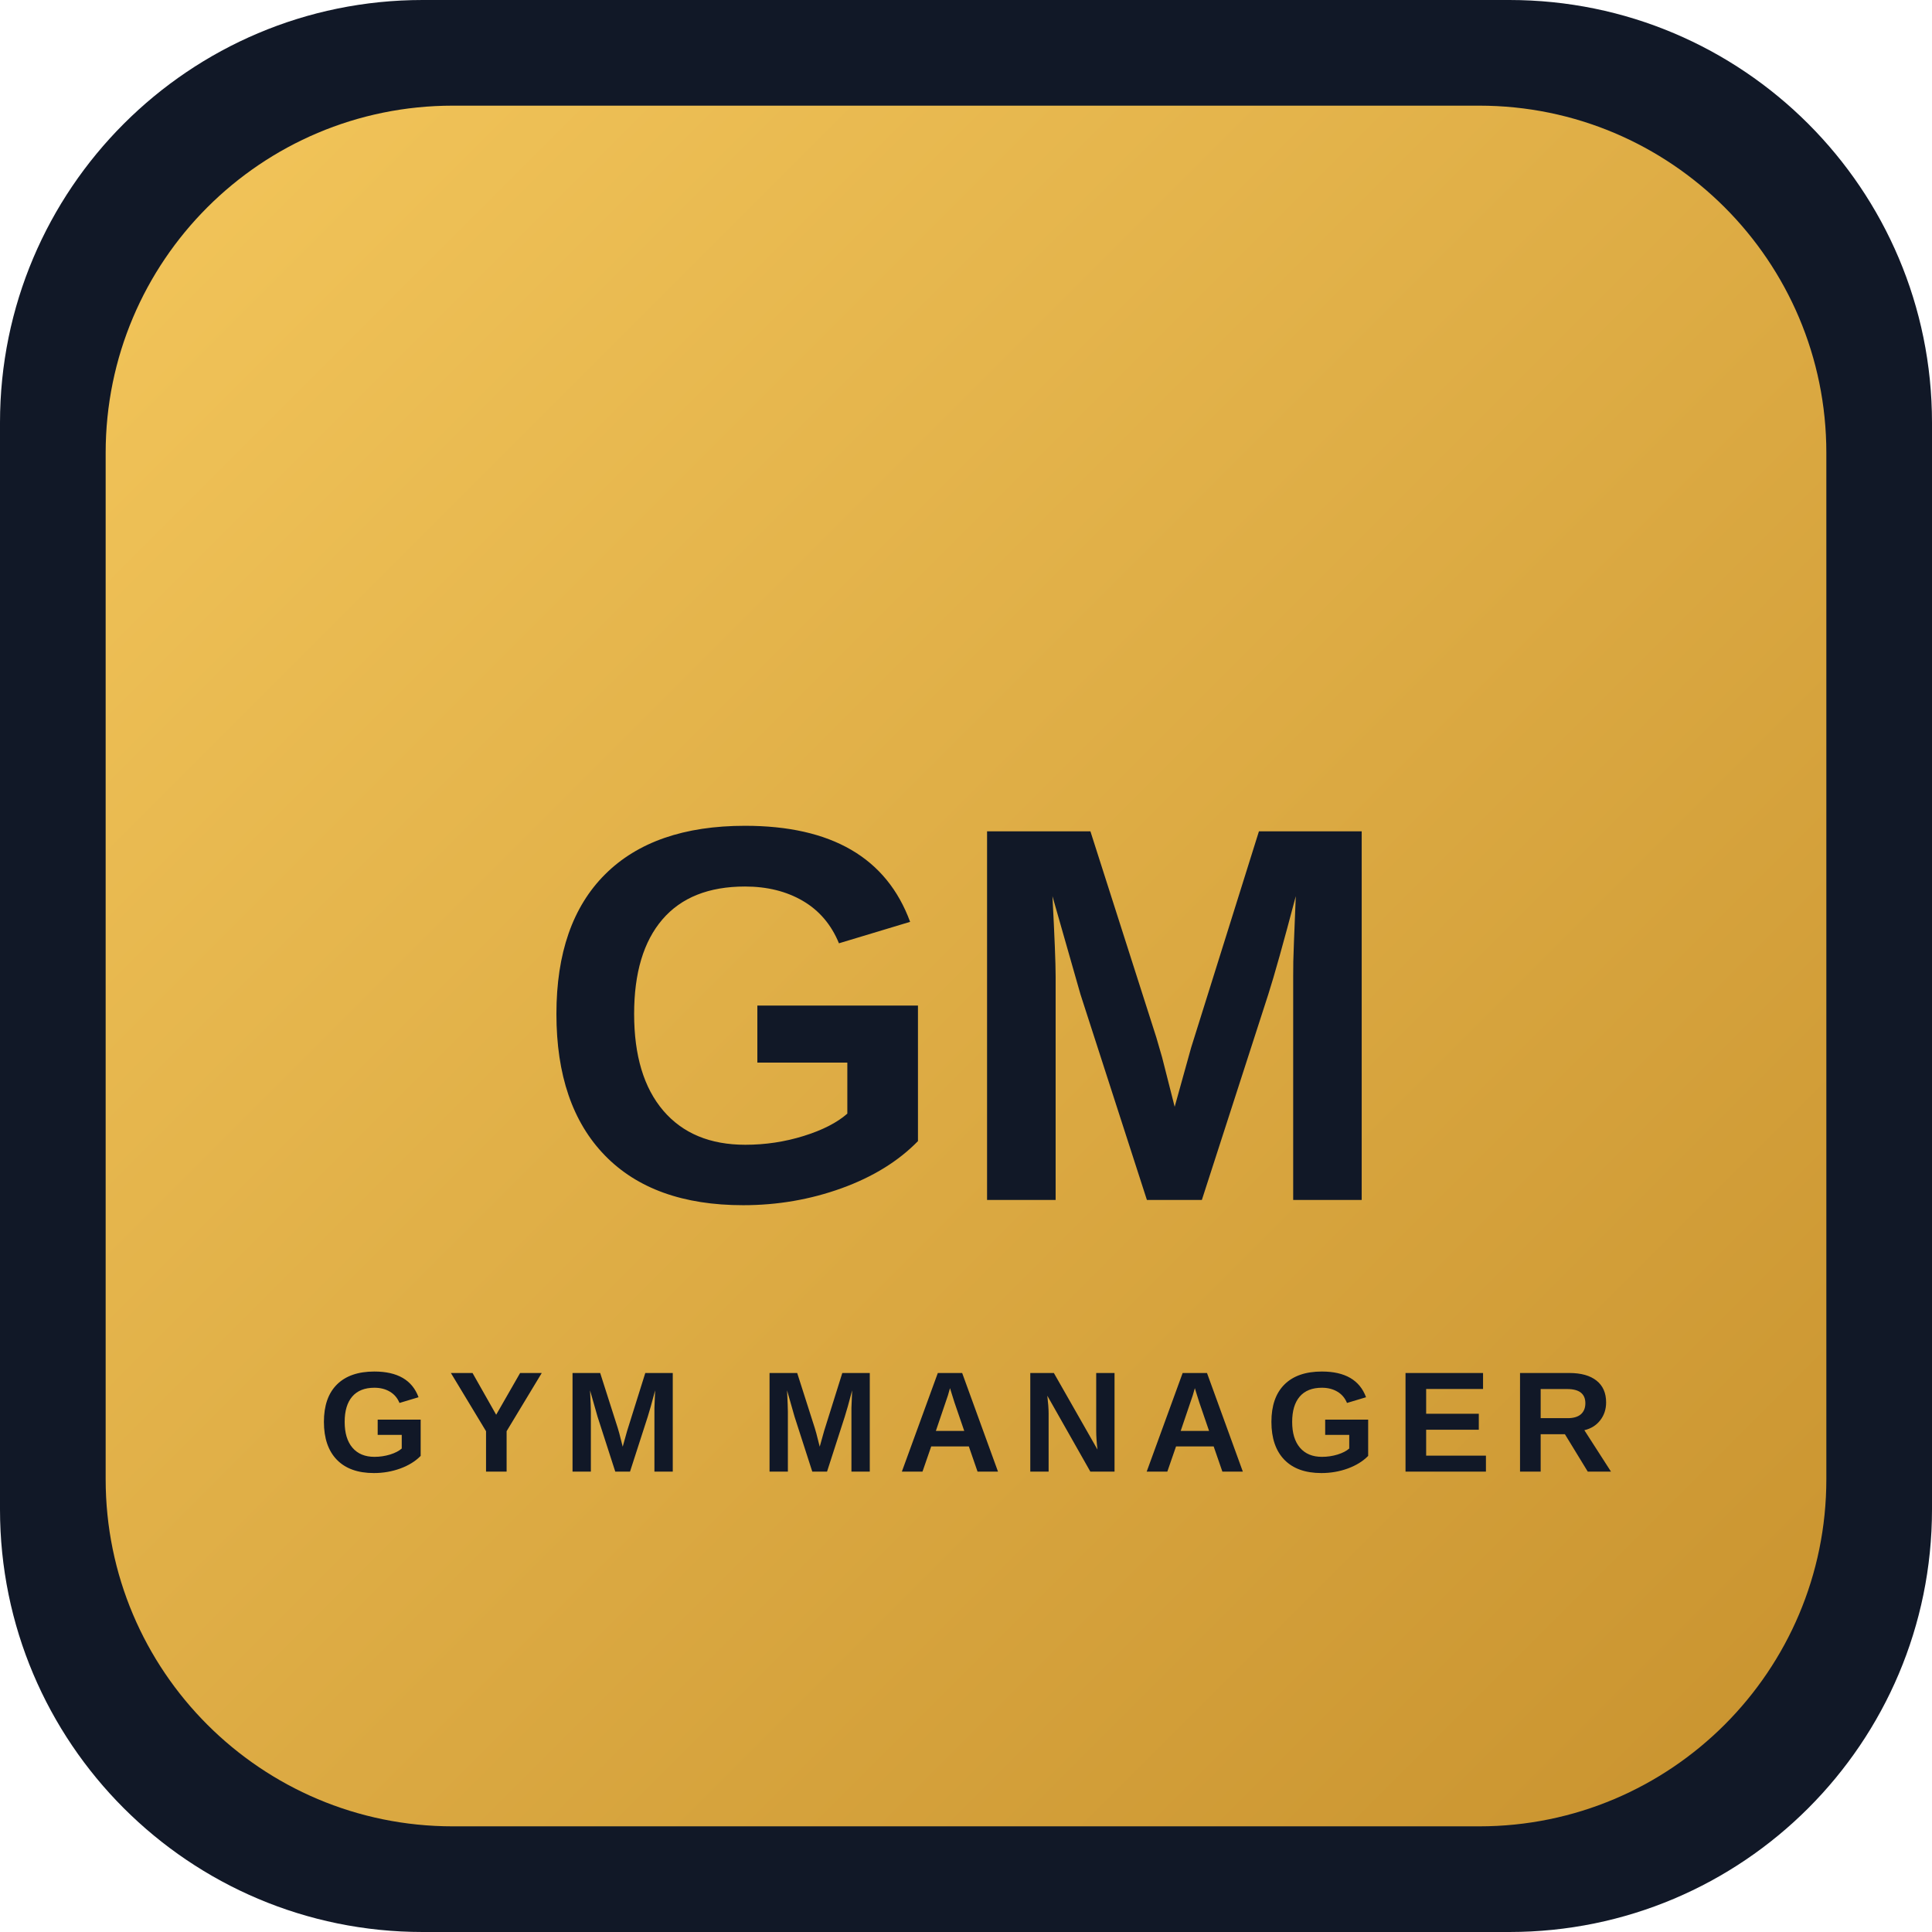
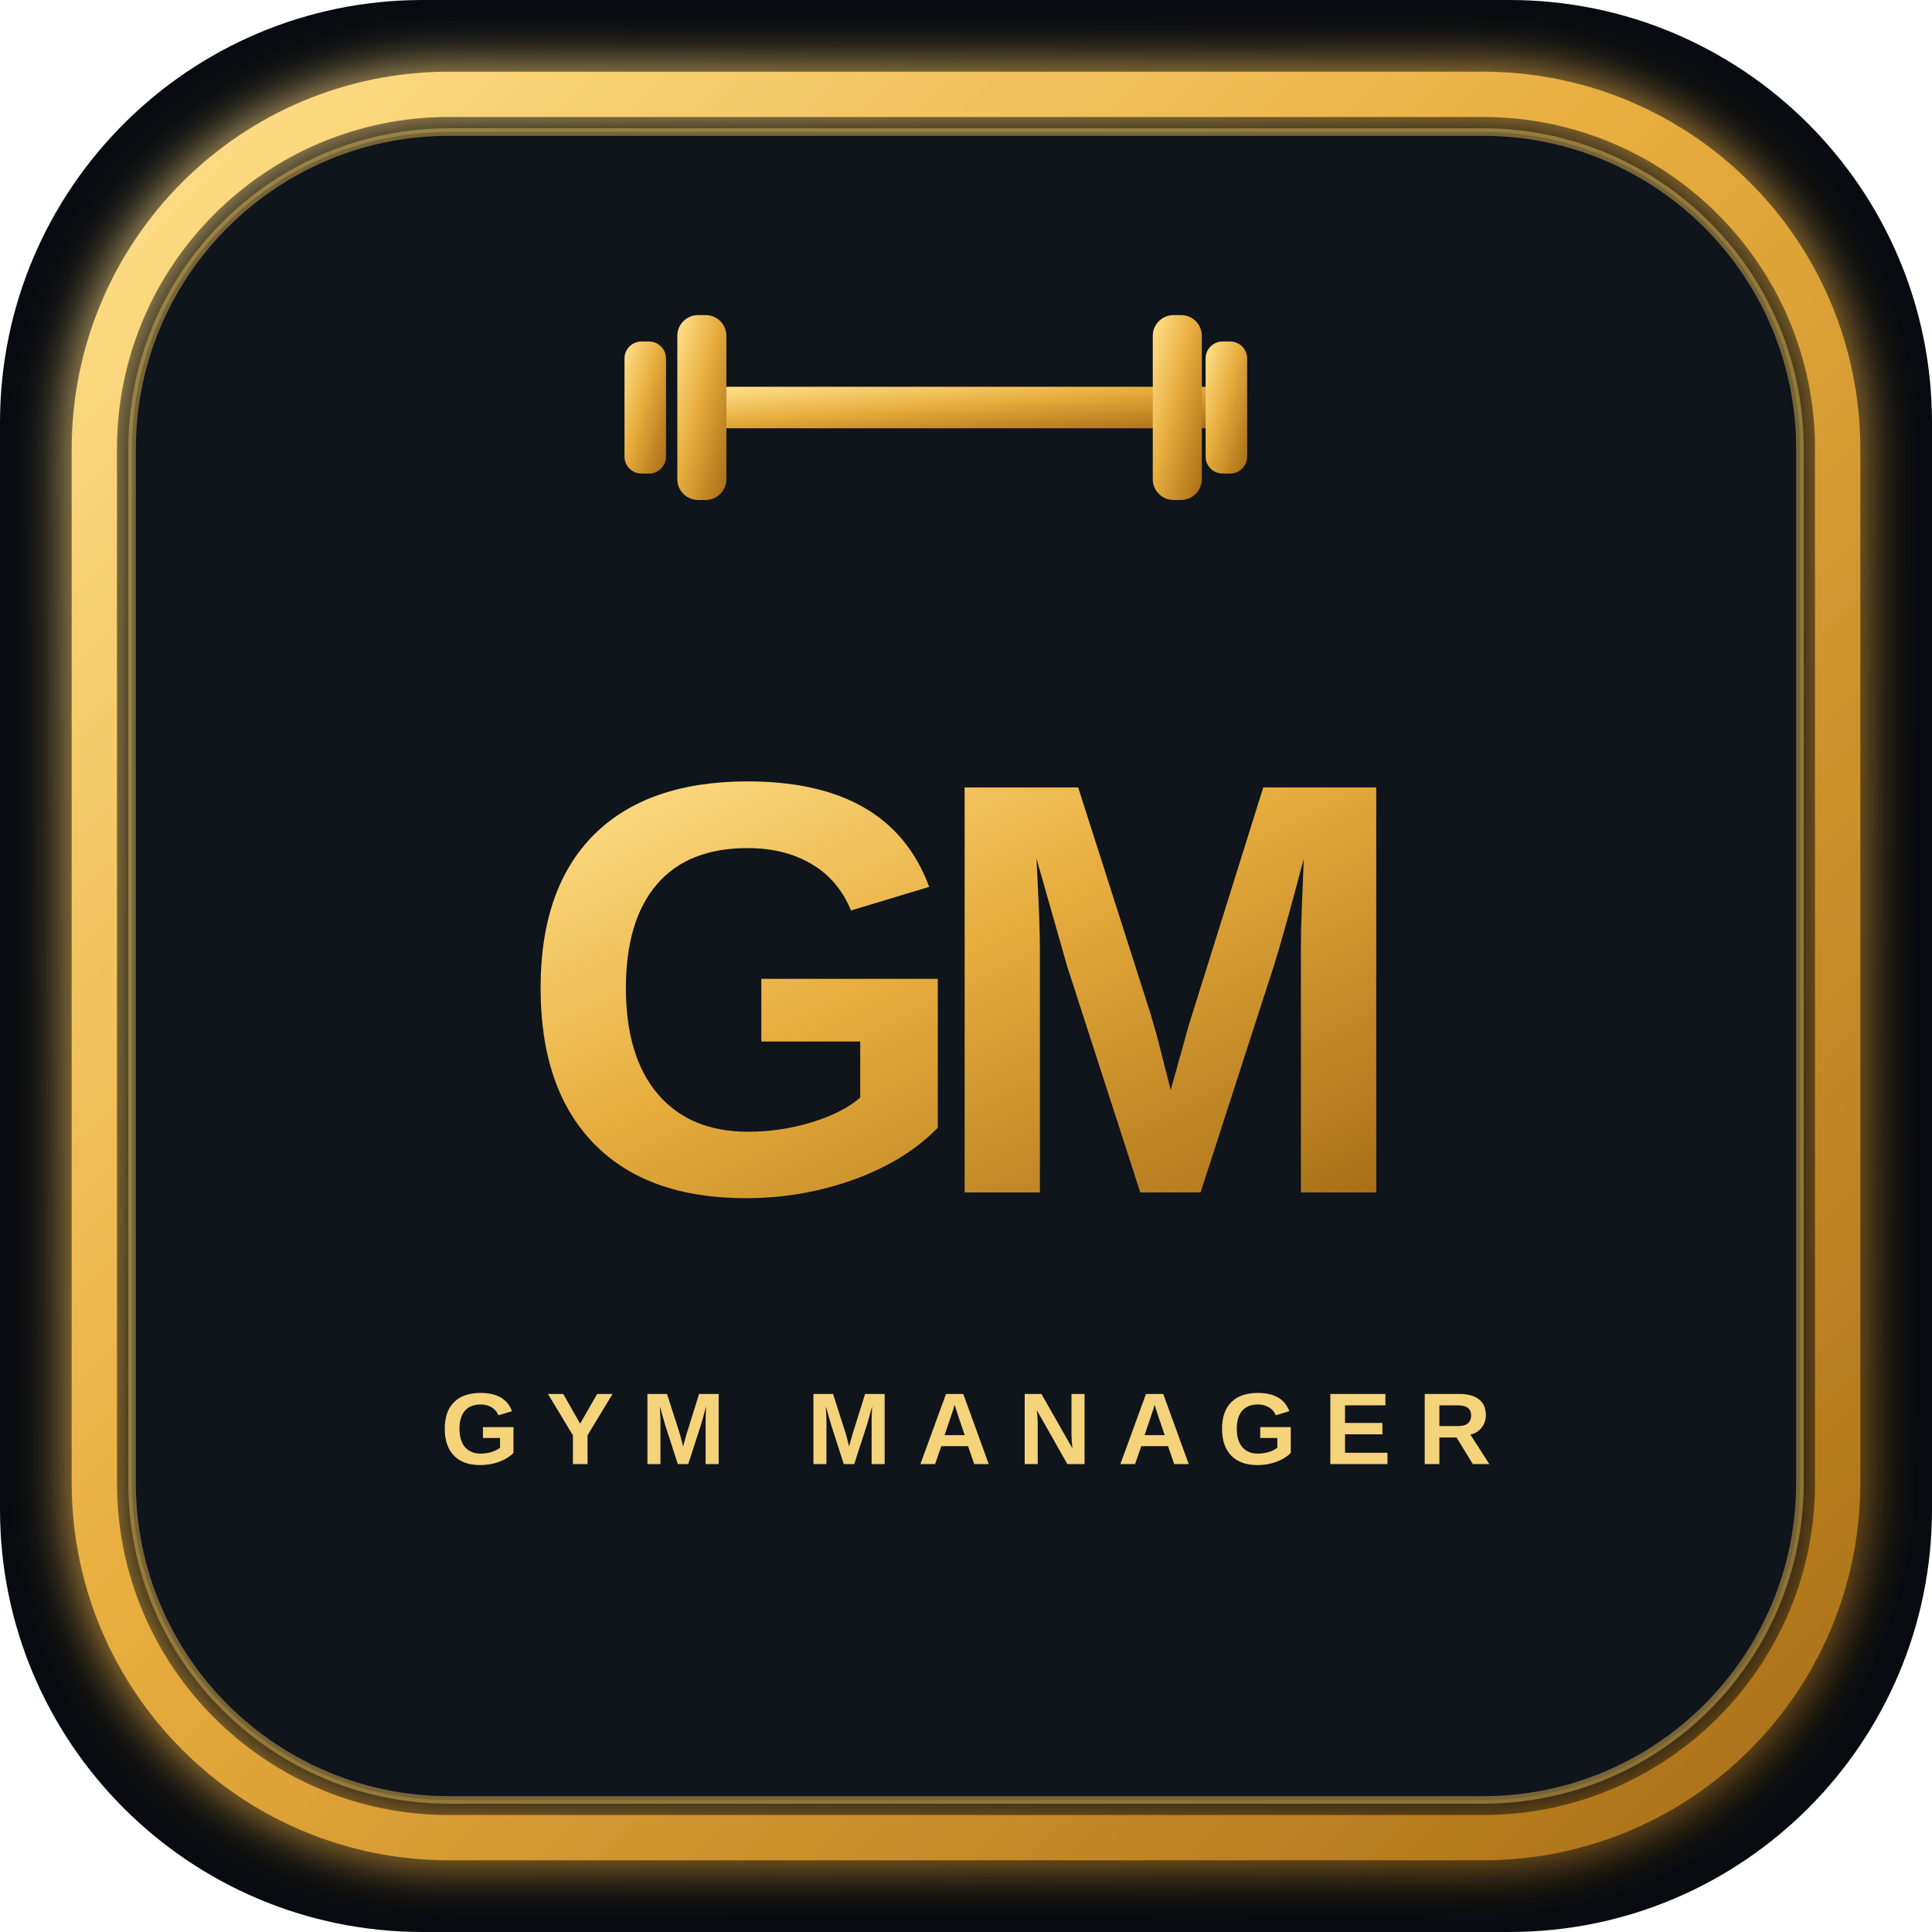
<svg xmlns="http://www.w3.org/2000/svg" viewBox="0 0 512 512">
  <defs>
-     <linearGradient id="g" x1="0" y1="0" x2="1" y2="1">
-       <stop offset="0" stop-color="#f3c65b" />
-       <stop offset="1" stop-color="#c8922e" />
+     <linearGradient id="gold" x1="0" y1="0" x2="1" y2="1">
+       <stop offset="0" stop-color="#ffe08a" />
+       <stop offset=".45" stop-color="#e7ad3e" />
+       <stop offset="1" stop-color="#a96f16" />
    </linearGradient>
+     <filter id="glow">
+       <feGaussianBlur stdDeviation="7" result="b" />
+       <feMerge>
+         <feMergeNode in="b" />
+         <feMergeNode in="SourceGraphic" />
+       </feMerge>
+     </filter>
  </defs>
-   <rect width="512" height="512" rx="112" fill="#111827" />
-   <rect x="28" y="28" width="456" height="456" rx="92" fill="url(#g)" />
-   <text x="256" y="318" text-anchor="middle" font-family="Arial,sans-serif" font-size="142" font-weight="800" fill="#111827">GM</text>
-   <text x="256" y="390" text-anchor="middle" font-family="Arial,sans-serif" font-size="38" font-weight="700" letter-spacing="5" fill="#111827">GYM MANAGER</text>
+   <rect width="512" height="512" rx="112" fill="#080b10" />
+   <rect x="25" y="25" width="462" height="462" rx="94" fill="none" stroke="url(#gold)" stroke-width="12" filter="url(#glow)" />
+   <rect x="35" y="35" width="442" height="442" rx="84" fill="#10141b" stroke="#f1c75b" stroke-opacity=".45" stroke-width="2" />
+   <g fill="url(#gold)" stroke="url(#gold)">
+     <rect x="188" y="103" width="136" height="10" rx="5" />
+     <rect x="166" y="91" width="10" height="34" rx="4" />
+     <rect x="180" y="84" width="12" height="48" rx="5" />
+     <rect x="320" y="91" width="10" height="34" rx="4" />
+     <rect x="306" y="84" width="12" height="48" rx="5" />
+   </g>
+   <text x="256" y="316" text-anchor="middle" font-family="Arial,sans-serif" font-size="156" font-weight="900" letter-spacing="-13" fill="url(#gold)">GM</text>
+   <text x="256" y="388" text-anchor="middle" font-family="Arial,sans-serif" font-size="27" font-weight="700" letter-spacing="7" fill="#f4d37a">GYM MANAGER</text>
</svg>
